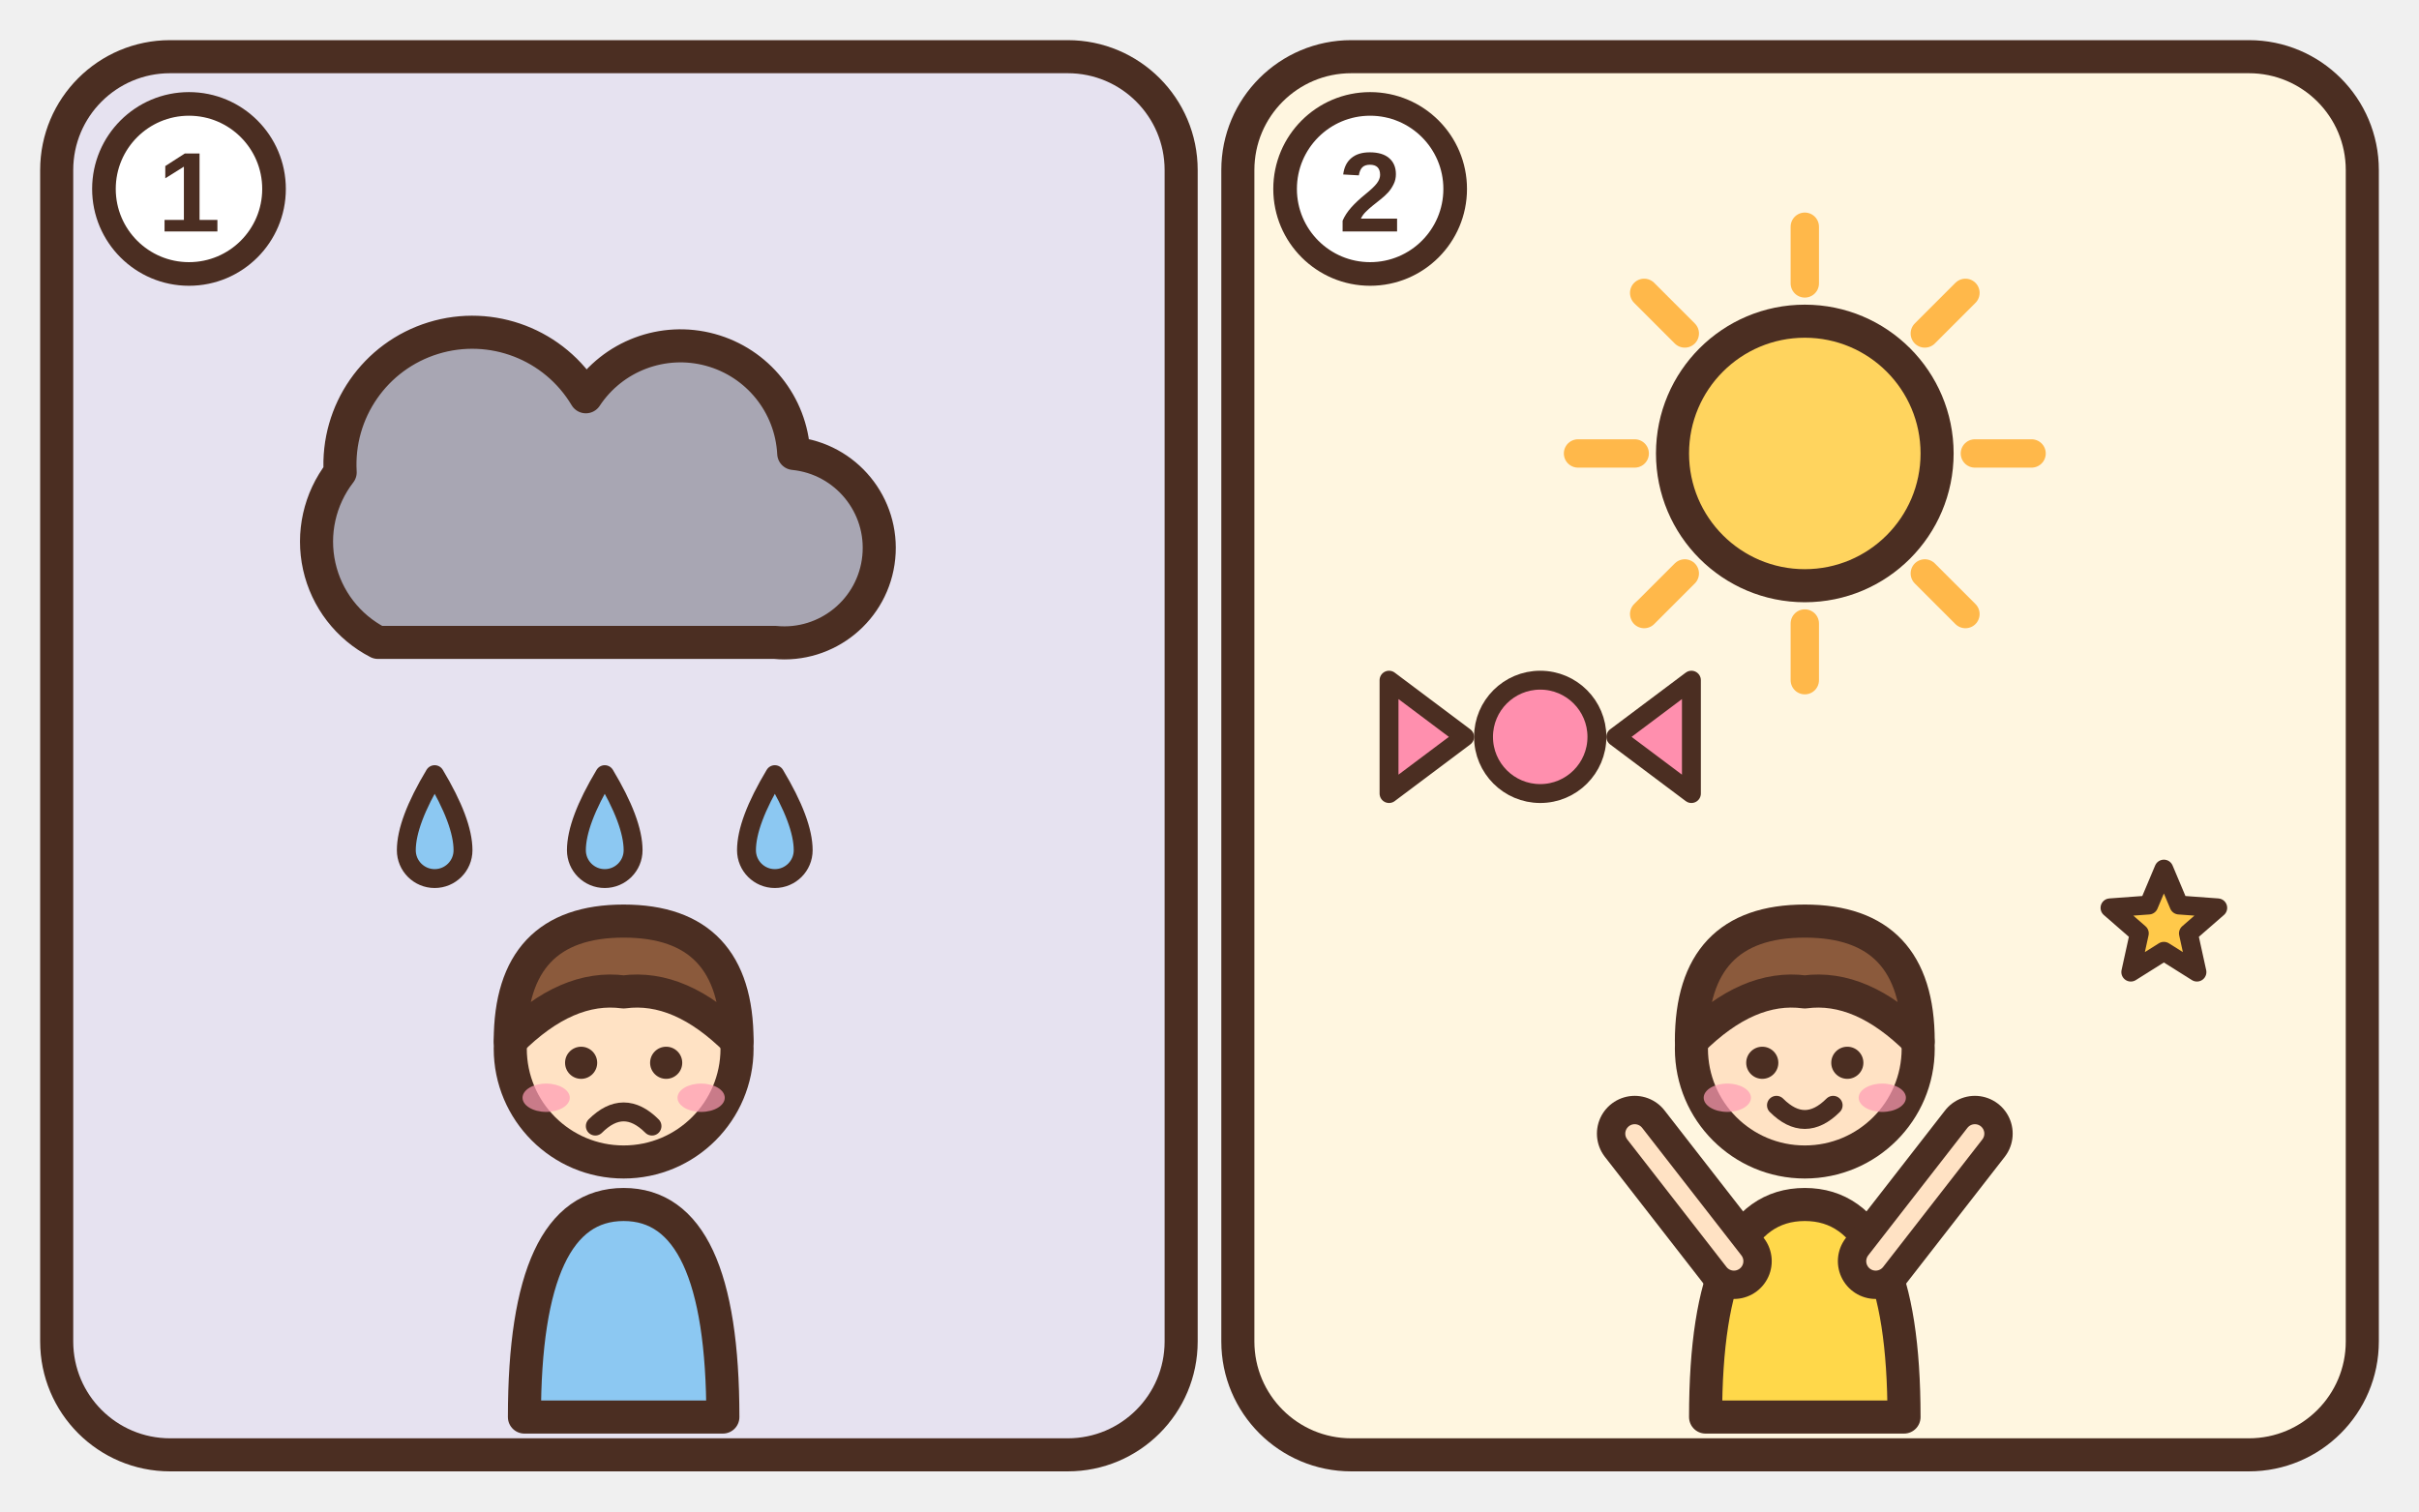
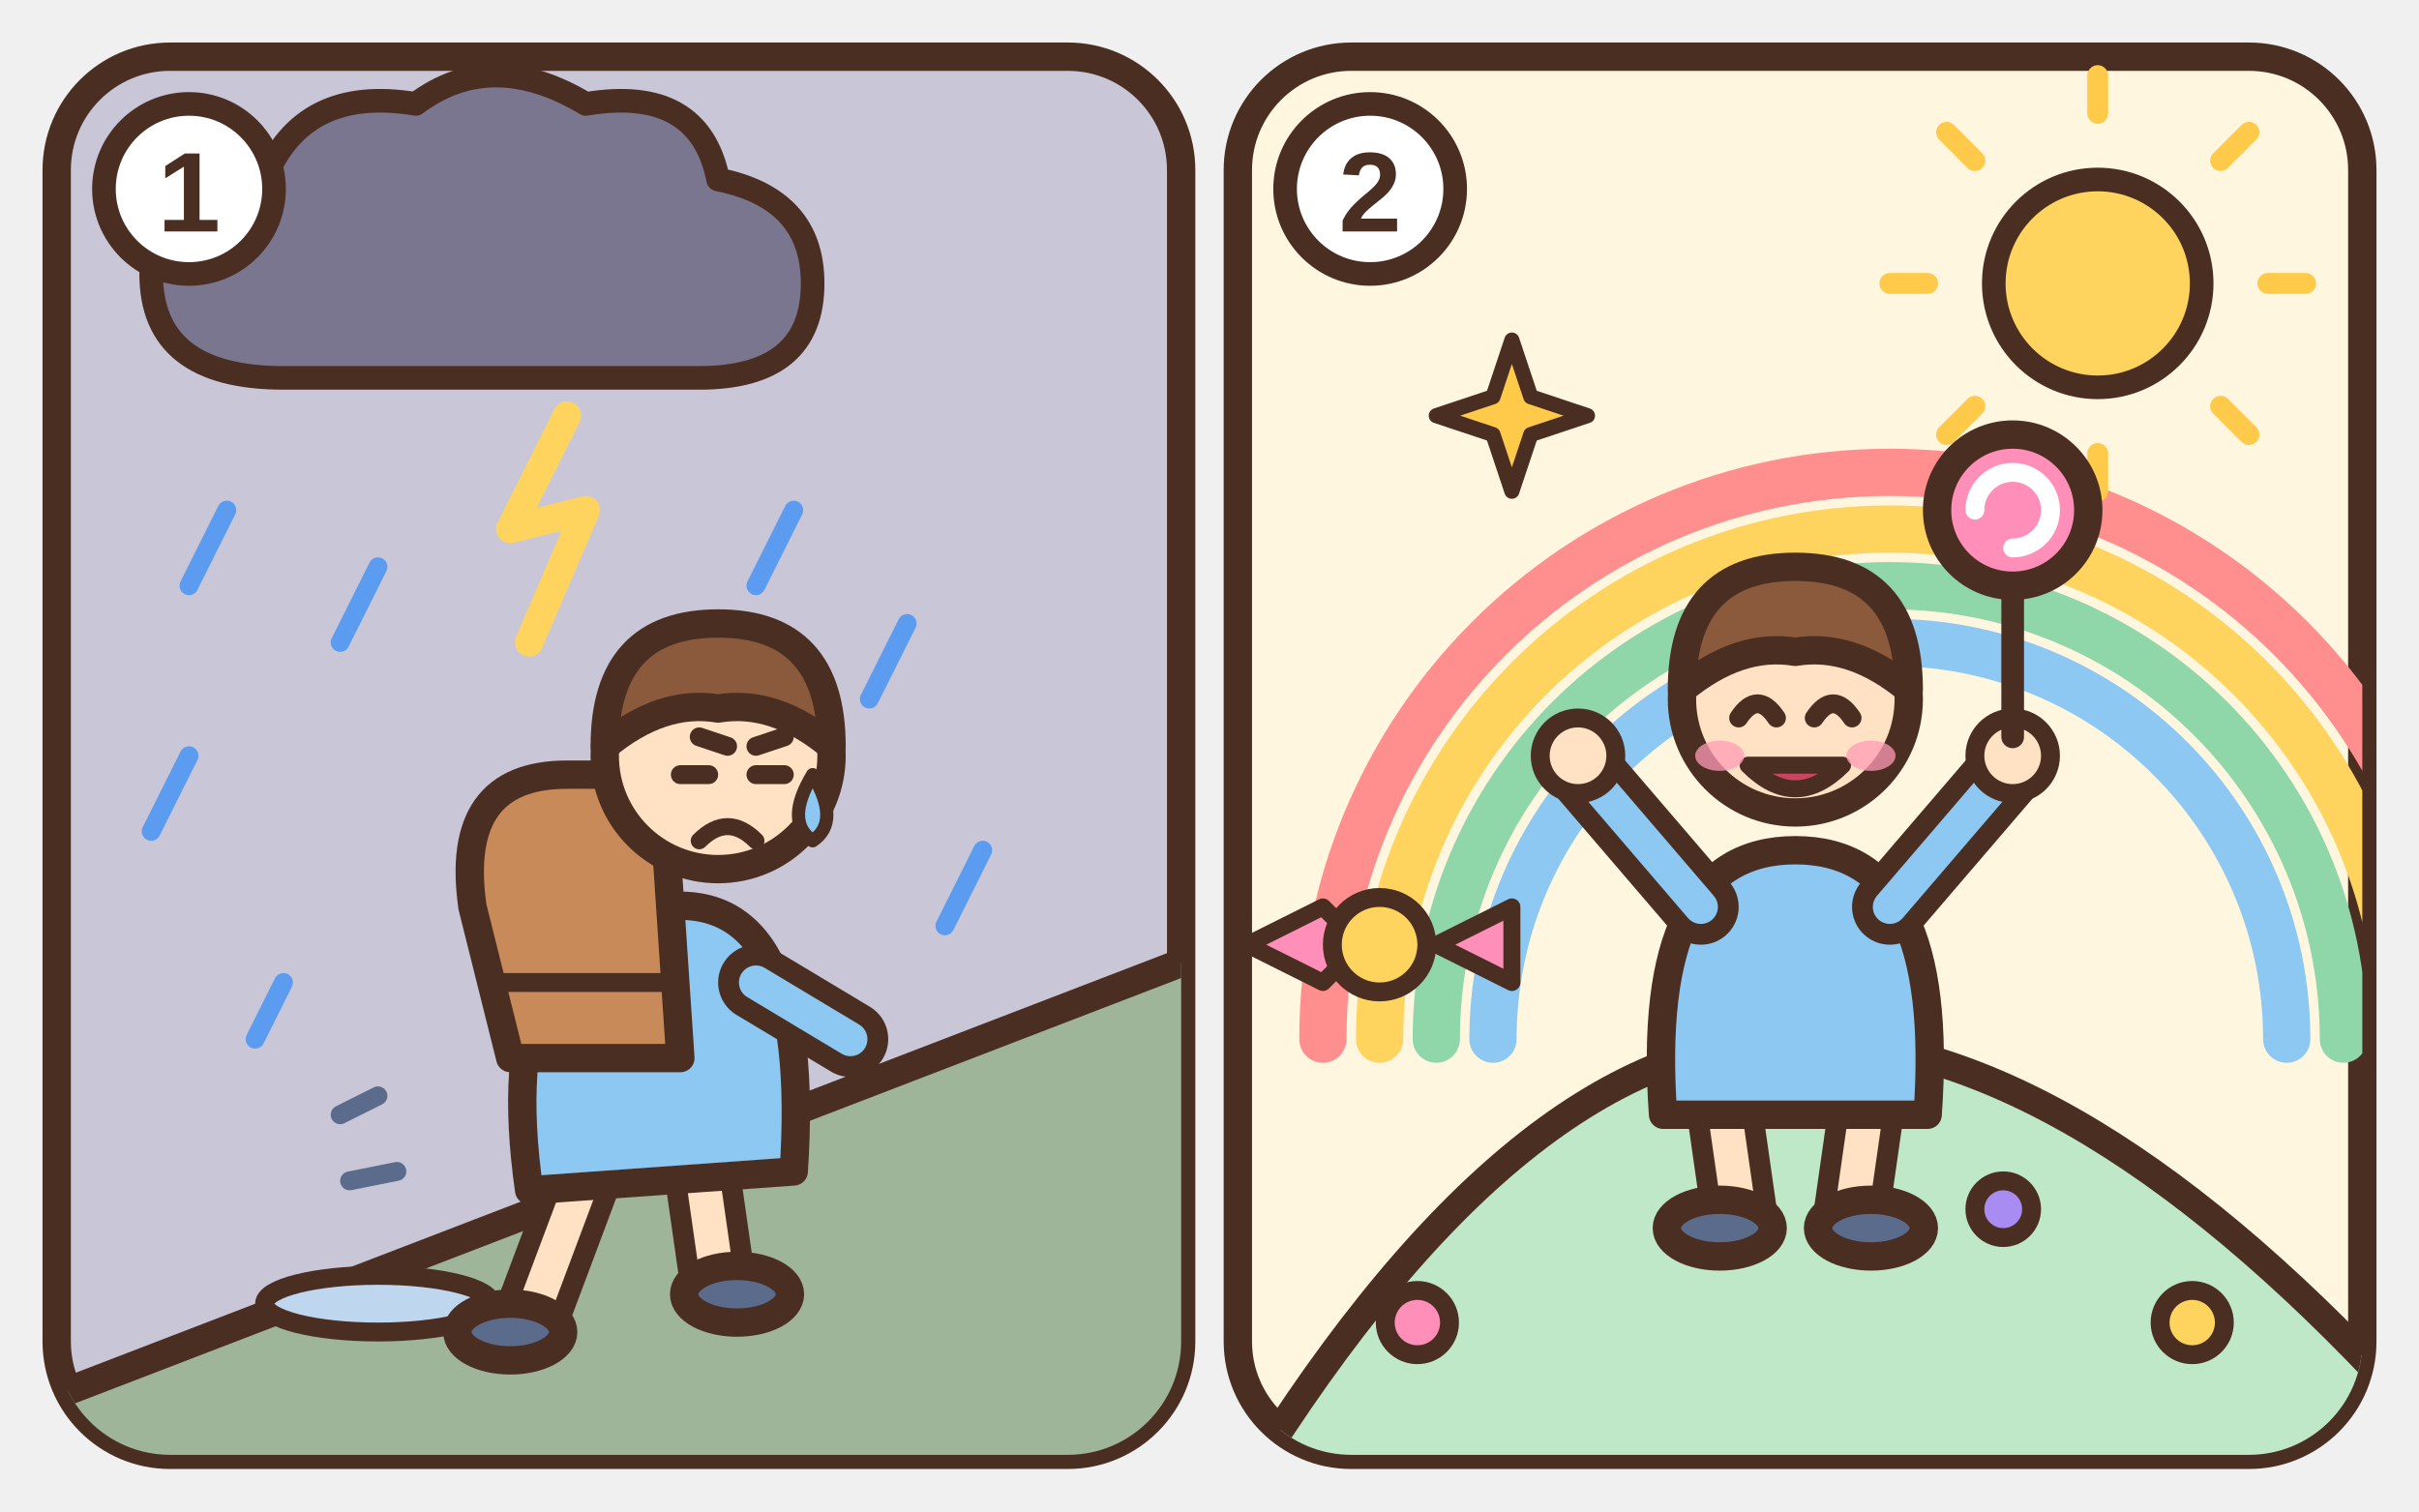
<svg xmlns="http://www.w3.org/2000/svg" viewBox="0 0 256 160">
-   <g stroke="#4b2e22" stroke-width="3.5" stroke-linejoin="round" stroke-linecap="round">
-     <rect x="6" y="6" width="119" height="148" rx="12" fill="#e6e2f0" />
-     <g transform="translate(6 6)">
-       <path d="M30 44a14 14 0 0 1 26-8 12 12 0 0 1 22 6 10 10 0 0 1-2 20H34a12 12 0 0 1-4-18Z" fill="#a8a6b3" />
-       <path d="M40 76q3 5 3 8a3 3 0 0 1-6 0q0-3 3-8Z" fill="#8cc8f2" stroke-width="2" />
-       <path d="M58 76q3 5 3 8a3 3 0 0 1-6 0q0-3 3-8Z" fill="#8cc8f2" stroke-width="2" />
-       <path d="M76 76q3 5 3 8a3 3 0 0 1-6 0q0-3 3-8Z" fill="#8cc8f2" stroke-width="2" />
-       <path d="M49.5 144.0Q49.5 121.5 60.0 121.5Q70.5 121.5 70.5 144.0Z" fill="#8cc8f2" />
-       <circle cx="60" cy="105.0" r="12.0" fill="#ffe2c4" />
-       <path d="M48.0 104.2Q48.0 91.5 60.0 91.5Q72.0 91.5 72.0 104.2Q66.0 98.2 60.0 99.0Q54.0 98.2 48.0 104.2Z" fill="#8b5a3c" />
-       <g stroke="none" fill="#4b2e22">
-         <circle cx="55.5" cy="106.5" r="1.7" />
-         <circle cx="64.5" cy="106.5" r="1.7" />
+   <defs>
+     <clipPath id="left">
+       <rect x="6" y="6" width="119" height="148" rx="12" />
+     </clipPath>
+     <clipPath id="right">
+       <rect x="131" y="6" width="119" height="148" rx="12" />
+     </clipPath>
+   </defs>
+   <g stroke="#4b2e22" stroke-width="3" stroke-linejoin="round" stroke-linecap="round">
+     <rect x="6" y="6" width="119" height="148" rx="12" fill="#c9c6d8" />
+     <g clip-path="url(#left)">
+       <path d="M0 150l130-50v60H0Z" fill="#9fb59a" />
+       <g fill="#7a7690" stroke-width="2.5">
+         <path d="M30 40q-14 0-14-11 0-10 12-10 4-10 16-8 8-6 18 0 12-2 14 8 10 2 10 11 0 10-12 10Z" />
      </g>
-       <path d="M57.0 113.2q3.0 -3.0 6.0 0" fill="none" stroke-width="2" />
-       <g fill="#ff9bb5" opacity=".7" stroke="none">
-         <ellipse cx="51.8" cy="110.2" rx="2.5" ry="1.5" />
-         <ellipse cx="68.2" cy="110.2" rx="2.5" ry="1.5" />
+       <path d="M60 44l-6 12 8-2-6 14" fill="none" stroke="#ffd45e" stroke-width="3" />
+       <g fill="none" stroke="#5b9bf0" stroke-width="2">
+         <path d="M24 54l-4 8M40 60l-4 8M84 54l-4 8M96 66l-4 8M20 80l-4 8M104 90l-4 8M30 104l-3 6M76 76l-4 8" />
+       </g>
+       <ellipse cx="40" cy="138" rx="12" ry="3" fill="#bfd6ef" stroke-width="2" />
+       <path d="M62 124l-6 16M74 122l2 14" stroke-width="8" />
+       <path d="M62 124l-6 16M74 122l2 14" stroke="#ffe2c4" stroke-width="3.6" />
+       <g fill="#5b6b8c">
+         <ellipse cx="54" cy="141" rx="5.6" ry="3" />
+         <ellipse cx="78" cy="137" rx="5.6" ry="3" />
+       </g>
+       <path d="M56 126q-4-28 14-30 16-2 14 28Z" fill="#8cc8f2" />
+       <path d="M50 96q-2-14 10-14h10l2 30H54Z" fill="#c98a5a" />
+       <path d="M52 104h18" stroke-width="2" />
+       <path d="M80 104l10 6" stroke-width="8" />
+       <path d="M80 104l10 6" stroke="#8cc8f2" stroke-width="3.6" />
+       <circle cx="76" cy="80" r="12" fill="#ffe2c4" />
+       <path d="M64 79q0-13 12-13t12 13q-6-5-12-4-6-1-12 4Z" fill="#8b5a3c" />
+       <g fill="none" stroke-width="2">
+         <path d="M72 82h3M80 82h3M74 78l3 1M83 78l-3 1" />
+       </g>
+       <path d="M74 89q3-3 6 0" fill="none" stroke-width="1.8" />
+       <path d="M86 82q-3 5 0 7 3-2 0-7Z" fill="#8cc8f2" stroke-width="1.4" />
+       <g fill="none" stroke="#5b6b8c" stroke-width="2">
+         <path d="M40 116l-4 2M42 124l-5 1" />
      </g>
    </g>
    <circle cx="20" cy="20" r="9" fill="#ffffff" stroke-width="2.5" />
    <text x="20" y="24.5" font-family="'Arial Rounded MT Bold','Fredoka',Arial,sans-serif" font-size="12" font-weight="700" text-anchor="middle" fill="#4b2e22" stroke="none">1</text>
    <rect x="131" y="6" width="119" height="148" rx="12" fill="#fff6e0" />
-     <g transform="translate(131 6)">
-       <path d="M78.0 42.0L84.0 42.0" stroke="#ffb84a" stroke-width="3" />
-       <path d="M72.7 54.7L77.0 59.0" stroke="#ffb84a" stroke-width="3" />
-       <path d="M60.0 60.0L60.0 66.0" stroke="#ffb84a" stroke-width="3" />
-       <path d="M47.3 54.7L43.0 59.0" stroke="#ffb84a" stroke-width="3" />
-       <path d="M42.0 42.0L36.0 42.0" stroke="#ffb84a" stroke-width="3" />
-       <path d="M47.3 29.3L43.0 25.0" stroke="#ffb84a" stroke-width="3" />
-       <path d="M60.0 24.0L60.0 18.0" stroke="#ffb84a" stroke-width="3" />
-       <path d="M72.7 29.3L77.0 25.0" stroke="#ffb84a" stroke-width="3" />
-       <circle cx="60" cy="42" r="14" fill="#ffd45e" />
-       <path d="M49.5 144.0Q49.5 121.5 60.0 121.5Q70.5 121.5 70.5 144.0Z" fill="#ffd84a" />
-       <circle cx="60" cy="105.0" r="12.0" fill="#ffe2c4" />
-       <path d="M48.0 104.2Q48.0 91.5 60.0 91.5Q72.0 91.5 72.0 104.2Q66.0 98.2 60.0 99.0Q54.0 98.2 48.0 104.2Z" fill="#8b5a3c" />
-       <g stroke="none" fill="#4b2e22">
-         <circle cx="55.5" cy="106.5" r="1.7" />
-         <circle cx="64.5" cy="106.5" r="1.7" />
+     <g clip-path="url(#right)">
+       <g fill="none" stroke-width="5">
+         <path d="M140 110a60 60 0 0 1 120 0" stroke="#ff8f8f" />
+         <path d="M146 110a54 54 0 0 1 108 0" stroke="#ffd45e" />
+         <path d="M152 110a48 48 0 0 1 96 0" stroke="#8fd6a8" />
+         <path d="M158 110a42 42 0 0 1 84 0" stroke="#8cc8f2" />
      </g>
-       <path d="M57.0 111.0q3.0 3.0 6.0 0" fill="none" stroke-width="2" />
-       <g fill="#ff9bb5" opacity=".7" stroke="none">
-         <ellipse cx="51.8" cy="110.2" rx="2.5" ry="1.5" />
-         <ellipse cx="68.2" cy="110.2" rx="2.5" ry="1.5" />
+       <circle cx="222" cy="30" r="11" fill="#ffd45e" stroke-width="2.5" />
+       <g fill="none" stroke="#ffc94a" stroke-width="2.2">
+         <path d="M222 12v-4M222 48v4M204 30h-4M240 30h4M209 17l-3-3M235 17l3-3M209 43l-3 3M235 43l3 3" />
      </g>
-       <path d="M52.5 127.5L42.0 114.0" stroke="#4b2e22" stroke-width="8" />
-       <path d="M52.5 127.5L42.0 114.0" stroke="#ffe2c4" stroke-width="2" />
-       <path d="M67.5 127.5L78.0 114.0" stroke="#4b2e22" stroke-width="8" />
-       <path d="M67.5 127.5L78.0 114.0" stroke="#ffe2c4" stroke-width="2" />
-       <path d="M24 72l-8-6v12ZM40 72l8-6v12Z" fill="#ff8fae" stroke-width="2" />
-       <circle cx="32" cy="72" r="6" fill="#ff8fae" stroke-width="2" />
-       <path d="M98.0 86.0L99.6 89.8L103.7 90.1L100.6 92.8L101.5 96.9L98.0 94.7L94.5 96.9L95.4 92.8L92.3 90.1L96.4 89.8Z" fill="#ffc94a" stroke-width="2" />
+       <path d="M130 160q30-50 60-50t66 40v10Z" fill="#bfe8c8" />
+       <g stroke-width="2">
+         <circle cx="150" cy="140" r="3.4" fill="#ff8fb8" />
+         <circle cx="232" cy="140" r="3.4" fill="#ffd45e" />
+         <circle cx="212" cy="128" r="3" fill="#a98cf2" />
+       </g>
+       <path d="M184 128l-2-14M196 128l2-14" stroke-width="8" />
+       <path d="M184 128l-2-14M196 128l2-14" stroke="#ffe2c4" stroke-width="3.6" />
+       <g fill="#5b6b8c">
+         <ellipse cx="182" cy="130" rx="5.6" ry="3" />
+         <ellipse cx="198" cy="130" rx="5.6" ry="3" />
+       </g>
+       <path d="M176 118q-2-28 14-28t14 28Z" fill="#8cc8f2" />
+       <path d="M180 96l-12-14M200 96l12-14" stroke-width="8" />
+       <path d="M180 96l-12-14M200 96l12-14" stroke="#8cc8f2" stroke-width="3.6" />
+       <g fill="#ffe2c4" stroke-width="2">
+         <circle cx="167" cy="80" r="4" />
+         <circle cx="213" cy="80" r="4" />
+       </g>
+       <path d="M213 78V60" stroke-width="2.4" />
+       <circle cx="213" cy="54" r="8" fill="#ff8fb8" />
+       <path d="M213 54m-4 0a4 4 0 1 1 4 4" fill="none" stroke="#ffffff" stroke-width="2" />
+       <circle cx="190" cy="74" r="12" fill="#ffe2c4" />
+       <path d="M178 73q0-13 12-13t12 13q-6-5-12-4-6-1-12 4Z" fill="#8b5a3c" />
+       <g fill="none" stroke-width="2">
+         <path d="M184 76q2-3 4 0M192 76q2-3 4 0" />
+       </g>
+       <path d="M185 81q5 5 10 0Z" fill="#c9455f" stroke-width="1.8" />
+       <g fill="#ff9bb5" opacity=".75" stroke="none">
+         <ellipse cx="182" cy="80" rx="2.6" ry="1.6" />
+         <ellipse cx="198" cy="80" rx="2.6" ry="1.6" />
+       </g>
+       <path d="M158 42l2-6 2 6 6 2-6 2-2 6-2-6-6-2Z" fill="#ffc94a" stroke-width="1.6" />
+       <path d="M140 96l-8 4 8 4 4-4Z" fill="#ff8fb8" stroke-width="1.8" />
+       <path d="M152 100l8-4v8Z" fill="#ff8fb8" stroke-width="1.8" />
+       <circle cx="146" cy="100" r="5" fill="#ffd45e" stroke-width="2" />
    </g>
    <circle cx="145" cy="20" r="9" fill="#ffffff" stroke-width="2.5" />
    <text x="145" y="24.5" font-family="'Arial Rounded MT Bold','Fredoka',Arial,sans-serif" font-size="12" font-weight="700" text-anchor="middle" fill="#4b2e22" stroke="none">2</text>
  </g>
</svg>
